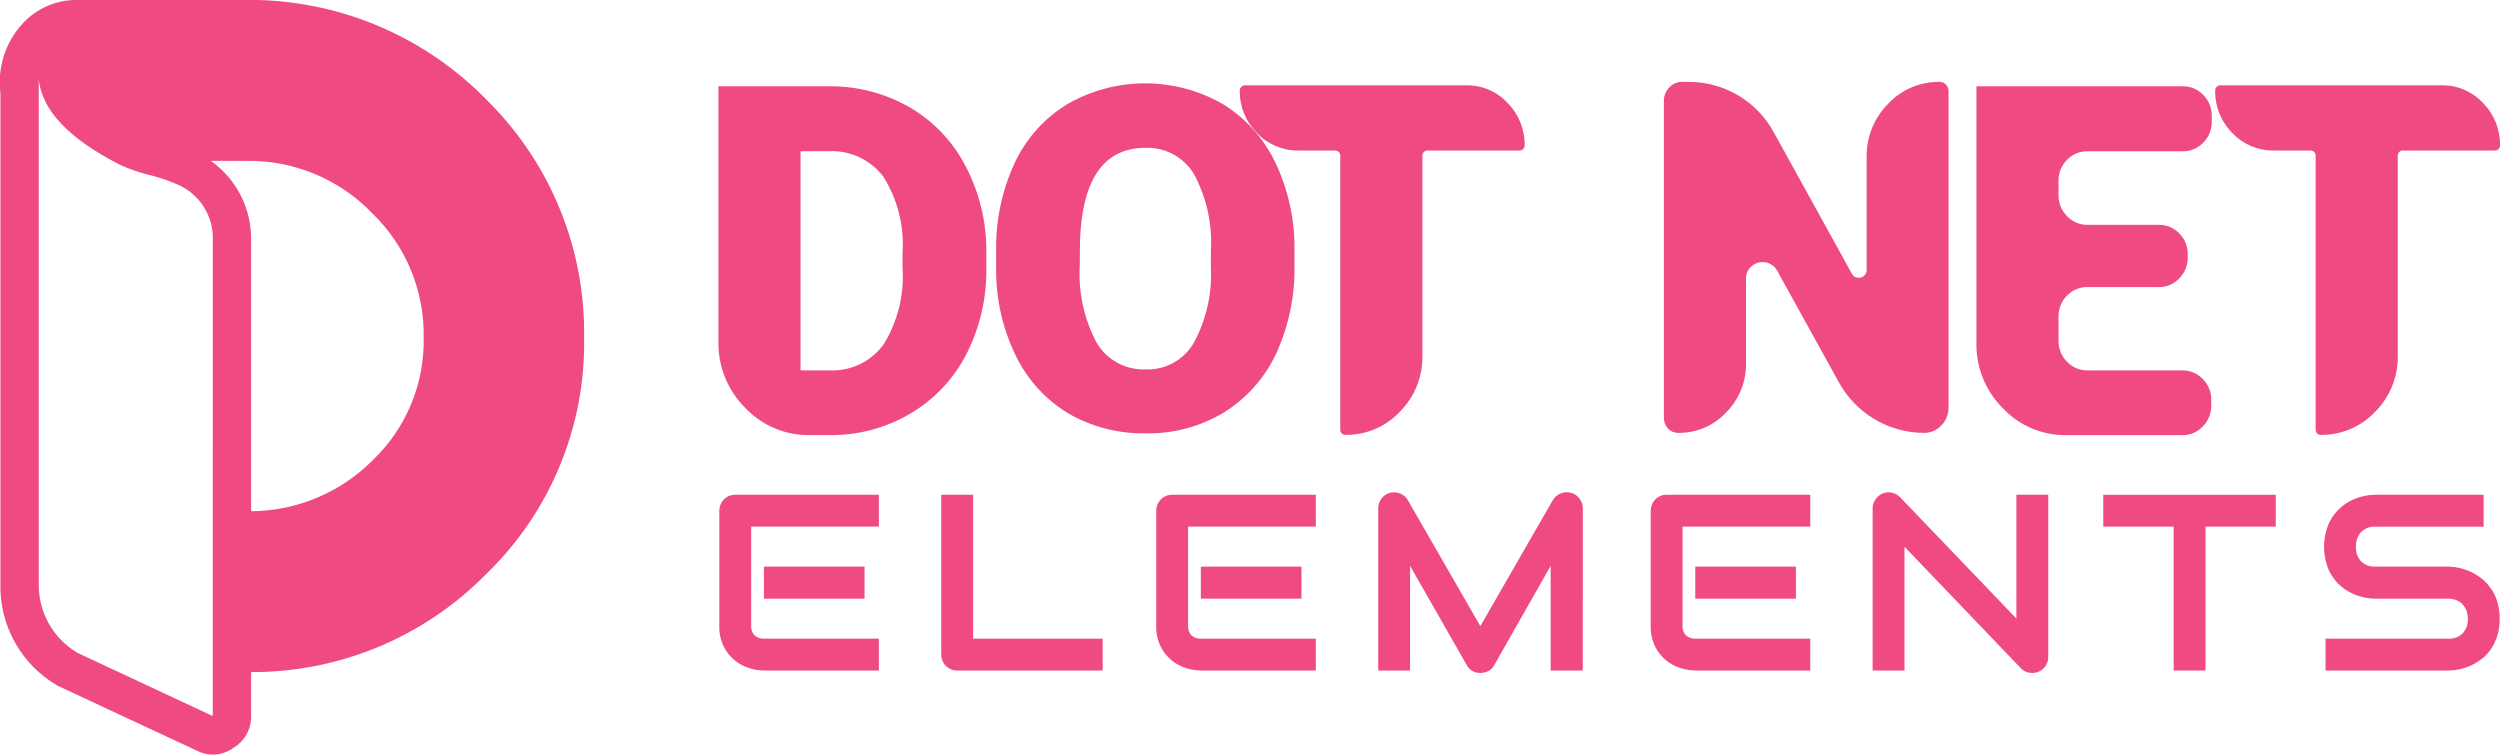
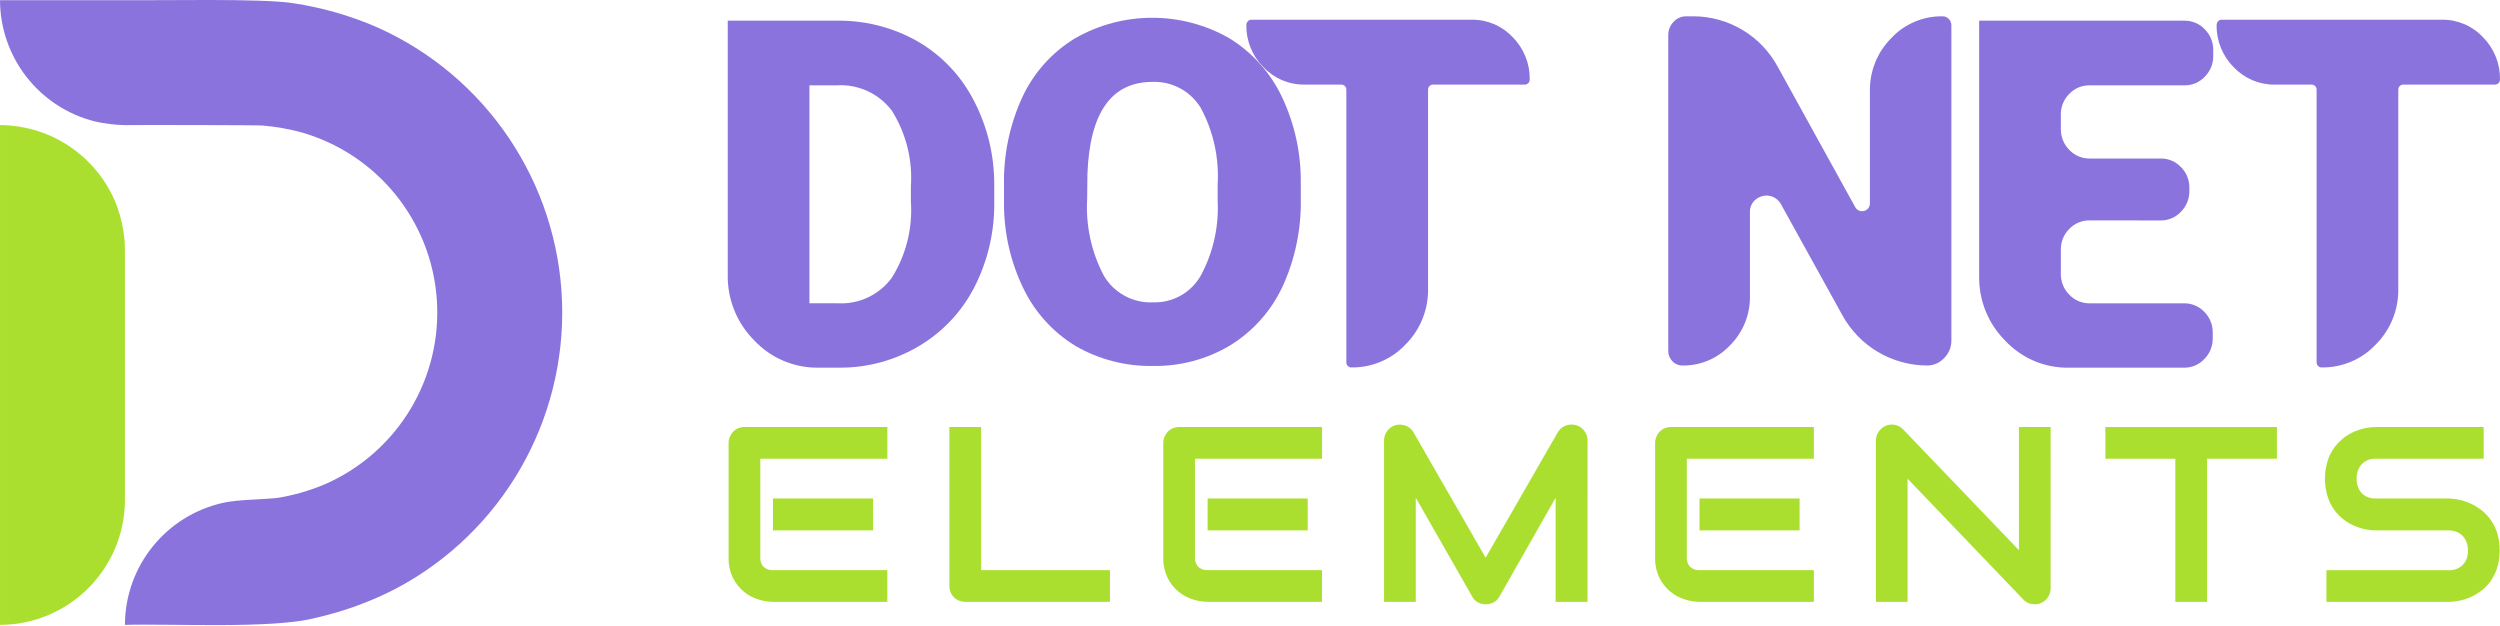
- <svg xmlns="http://www.w3.org/2000/svg" viewBox="0 0 99.599 30.064">
+ <svg xmlns="http://www.w3.org/2000/svg" viewBox="0 0 100.123 25.035">
  <defs>
-     <style>.a{fill:#ef4a81;}</style>
+     <style>.a{fill:#8a73dd;}.b{fill:#aadf30;}</style>
  </defs>
-   <path class="a" d="M19.12,17.979a3.805,3.805,0,0,0-1.602-3.186h1.416a6.795,6.795,0,0,1,4.994,2.068,6.723,6.723,0,0,1,2.068,4.975A6.567,6.567,0,0,1,23.983,26.7a6.897,6.897,0,0,1-4.863,2.05ZM17.592,36.91l-5.385-2.515A3.133,3.133,0,0,1,10.661,31.6V11.551c.13,1.23,1.211,2.366,3.224,3.391a6.242,6.242,0,0,0,1.099.391,6.774,6.774,0,0,1,1.137.373,2.32,2.32,0,0,1,1.472,2.273Zm10.975-24.484A13.211,13.211,0,0,0,18.729,8.383h-6.503a2.895,2.895,0,0,0-2.236.969,3.444,3.444,0,0,0-.857,2.739V31.6a4.566,4.566,0,0,0,2.273,4.099l5.553,2.59a1.37,1.37,0,0,0,1.453-.112,1.437,1.437,0,0,0,.708-1.267V35.159a13.07,13.07,0,0,0,9.391-3.932,12.786,12.786,0,0,0,3.876-9.391,13.013,13.013,0,0,0-3.82-9.41Z" transform="translate(-9.1159 -8.383)" />
-   <path class="a" d="M37.738,11.821h4.375a6.341,6.341,0,0,1,3.232.83,5.784,5.784,0,0,1,2.246,2.363,7.22,7.22,0,0,1,.82,3.408v.635a7.291,7.291,0,0,1-.791,3.428,5.835,5.835,0,0,1-2.217,2.363,6.168,6.168,0,0,1-3.193.869h-.84a3.46,3.46,0,0,1-2.568-1.089,3.628,3.628,0,0,1-1.064-2.632Zm3.271,11.318H42.152A2.514,2.514,0,0,0,44.31,22.114a5.098,5.098,0,0,0,.762-3.057v-.596a5.058,5.058,0,0,0-.762-3.037,2.563,2.563,0,0,0-2.197-1.016H41.009Z" transform="translate(-9.1159 -8.383)" />
-   <path class="a" d="M59.955,22.475a5.515,5.515,0,0,1-2.1,2.353,5.848,5.848,0,0,1-3.086.82,5.981,5.981,0,0,1-3.086-.791,5.473,5.473,0,0,1-2.09-2.285,7.73,7.73,0,0,1-.791-3.398v-.762a8.047,8.047,0,0,1,.732-3.525,5.432,5.432,0,0,1,2.1-2.353,6.219,6.219,0,0,1,6.191-.01,5.544,5.544,0,0,1,2.1,2.334,7.855,7.855,0,0,1,.762,3.477v.625A8.062,8.062,0,0,1,59.955,22.475Zm-3.272-7.158A2.166,2.166,0,0,0,54.75,14.272q-2.47,0-2.607,3.691l-.01.996a5.859,5.859,0,0,0,.664,3.066A2.171,2.171,0,0,0,54.769,23.1a2.121,2.121,0,0,0,1.904-1.055,5.696,5.696,0,0,0,.684-3.027v-.625A5.751,5.751,0,0,0,56.683,15.317Z" transform="translate(-9.1159 -8.383)" />
-   <path class="a" d="M65.98,14.379a.188.188,0,0,0-.137.059.199.199,0,0,0-.059.146v7.969a3.083,3.083,0,0,1-.898,2.232,2.927,2.927,0,0,1-2.178.923.188.188,0,0,1-.137-.059.199.199,0,0,1-.059-.146V14.584a.2.2,0,0,0-.205-.205H60.834a2.216,2.216,0,0,1-1.641-.698,2.331,2.331,0,0,1-.684-1.694.204.204,0,0,1,.059-.142.181.181,0,0,1,.137-.063h8.828a2.202,2.202,0,0,1,1.645.703,2.347,2.347,0,0,1,.679,1.689.199.199,0,0,1-.059.146.188.188,0,0,1-.137.059Z" transform="translate(-9.1159 -8.383)" />
-   <path class="a" d="M85.765,25.629a3.886,3.886,0,0,1-3.398-2.031l-2.451-4.434a.659.659,0,0,0-.474-.332.691.691,0,0,0-.527.142.626.626,0,0,0-.239.532v3.35a2.712,2.712,0,0,1-.791,1.958,2.558,2.558,0,0,1-1.904.815.548.548,0,0,1-.41-.171.586.586,0,0,1-.166-.425V12.397a.749.749,0,0,1,.21-.527.674.674,0,0,1,.513-.225h.293a3.852,3.852,0,0,1,3.369,2.022l3.106,5.625a.314.314,0,0,0,.474.088.302.302,0,0,0,.112-.254V14.643a2.939,2.939,0,0,1,.85-2.119,2.759,2.759,0,0,1,2.061-.879.331.331,0,0,1,.249.107.367.367,0,0,1,.103.264V24.623a.983.983,0,0,1-.288.708A.927.927,0,0,1,85.765,25.629Z" transform="translate(-9.1159 -8.383)" />
-   <path class="a" d="M92.28,19.819a1.101,1.101,0,0,0-.816.342,1.138,1.138,0,0,0-.337.83v.967a1.155,1.155,0,0,0,.337.835,1.095,1.095,0,0,0,.816.347h3.779a1.101,1.101,0,0,1,.815.342,1.15,1.15,0,0,1,.337.84v.215a1.154,1.154,0,0,1-.337.835,1.095,1.095,0,0,1-.815.347H91.44a3.415,3.415,0,0,1-2.534-1.074,3.58,3.58,0,0,1-1.05-2.598V11.821h8.223a1.095,1.095,0,0,1,.815.347,1.155,1.155,0,0,1,.337.835v.225a1.154,1.154,0,0,1-.337.835,1.095,1.095,0,0,1-.815.347H92.28a1.102,1.102,0,0,0-.816.342,1.139,1.139,0,0,0-.337.83v.576a1.154,1.154,0,0,0,.337.835,1.095,1.095,0,0,0,.816.347h2.842a1.102,1.102,0,0,1,.815.342,1.139,1.139,0,0,1,.337.83v.127a1.155,1.155,0,0,1-.337.835,1.095,1.095,0,0,1-.815.347Z" transform="translate(-9.1159 -8.383)" />
-   <path class="a" d="M104.838,14.379a.188.188,0,0,0-.137.059.199.199,0,0,0-.059.146v7.969a3.083,3.083,0,0,1-.898,2.232,2.927,2.927,0,0,1-2.178.923.188.188,0,0,1-.137-.059.198.198,0,0,1-.059-.146V14.584a.2.2,0,0,0-.205-.205H99.692a2.216,2.216,0,0,1-1.641-.698,2.331,2.331,0,0,1-.683-1.694.204.204,0,0,1,.059-.142.181.181,0,0,1,.137-.063h8.828a2.201,2.201,0,0,1,1.645.703,2.347,2.347,0,0,1,.679,1.689.199.199,0,0,1-.059.146.188.188,0,0,1-.137.059Z" transform="translate(-9.1159 -8.383)" />
-   <path class="a" d="M44.13,35.096H39.55a2.032,2.032,0,0,1-.576-.093,1.693,1.693,0,0,1-.579-.305,1.713,1.713,0,0,1-.444-.552,1.776,1.776,0,0,1-.178-.833v-4.58a.636.636,0,0,1,.049-.249.65.65,0,0,1,.134-.205.606.606,0,0,1,.203-.137.65.65,0,0,1,.254-.049H44.13v1.27H39.042v3.95a.515.515,0,0,0,.132.381.522.522,0,0,0,.386.132h4.57Zm-.571-2.861H39.55V30.956h4.009Z" transform="translate(-9.1159 -8.383)" />
-   <path class="a" d="M53.046,35.096H47.255a.65.65,0,0,1-.254-.049.612.612,0,0,1-.337-.337.65.65,0,0,1-.049-.254V28.094h1.27v5.732h5.161Z" transform="translate(-9.1159 -8.383)" />
-   <path class="a" d="M61.537,35.096h-4.58a2.029,2.029,0,0,1-.576-.093,1.677,1.677,0,0,1-1.022-.857,1.769,1.769,0,0,1-.179-.833v-4.58a.652.652,0,0,1,.183-.454.613.613,0,0,1,.203-.137.652.652,0,0,1,.254-.049h5.718v1.27H56.449v3.95a.515.515,0,0,0,.132.381.523.523,0,0,0,.386.132h4.57Zm-.571-2.861H56.957V30.956H60.966Z" transform="translate(-9.1159 -8.383)" />
-   <path class="a" d="M72.173,35.096H70.894v-4.17l-2.251,3.96a.557.557,0,0,1-.231.23.678.678,0,0,1-.32.078.643.643,0,0,1-.311-.078.563.563,0,0,1-.227-.23l-2.261-3.96v4.17H64.024v-6.46a.638.638,0,0,1,.469-.62.681.681,0,0,1,.205-.017.696.696,0,0,1,.198.044.598.598,0,0,1,.305.261l2.891,5.024,2.891-5.024a.621.621,0,0,1,.311-.264.659.659,0,0,1,.412-.024.638.638,0,0,1,.337.23.622.622,0,0,1,.132.391Z" transform="translate(-9.1159 -8.383)" />
-   <path class="a" d="M81.236,35.096h-4.58a2.029,2.029,0,0,1-.576-.093,1.677,1.677,0,0,1-1.022-.857,1.77,1.77,0,0,1-.179-.833v-4.58a.652.652,0,0,1,.183-.454.613.613,0,0,1,.203-.137.652.652,0,0,1,.254-.049h5.718v1.27H76.148v3.95a.515.515,0,0,0,.132.381.523.523,0,0,0,.386.132h4.57Zm-.571-2.861H76.655V30.956h4.009Z" transform="translate(-9.1159 -8.383)" />
-   <path class="a" d="M90.718,34.554a.642.642,0,0,1-.051.254.681.681,0,0,1-.137.203.63.63,0,0,1-.203.134.636.636,0,0,1-.249.049.688.688,0,0,1-.237-.044.556.556,0,0,1-.212-.142L84.99,30.165v4.932H83.721v-6.46a.602.602,0,0,1,.11-.354.672.672,0,0,1,.28-.237.644.644,0,0,1,.371-.037.603.603,0,0,1,.327.178l4.639,4.839V28.094h1.27Z" transform="translate(-9.1159 -8.383)" />
-   <path class="a" d="M99.78,29.364H96.983v5.732h-1.27V29.364H92.91v-1.27h6.87Z" transform="translate(-9.1159 -8.383)" />
-   <path class="a" d="M108.702,33.036a2.265,2.265,0,0,1-.095.676,2.04,2.04,0,0,1-.252.53,1.695,1.695,0,0,1-.366.391,2.238,2.238,0,0,1-.434.264,2.171,2.171,0,0,1-.457.151,2.108,2.108,0,0,1-.436.049h-4.897v-1.27h4.897a.747.747,0,0,0,.569-.215.806.806,0,0,0,.202-.576.923.923,0,0,0-.054-.322.741.741,0,0,0-.154-.254.666.666,0,0,0-.244-.166.837.837,0,0,0-.319-.059h-2.92a2.26,2.26,0,0,1-.664-.11,1.992,1.992,0,0,1-.661-.354,1.918,1.918,0,0,1-.508-.64,2.396,2.396,0,0,1,0-1.931,1.948,1.948,0,0,1,1.169-.996,2.263,2.263,0,0,1,.664-.11h4.321v1.27h-4.321a.727.727,0,0,0-.564.22.821.821,0,0,0-.203.581.801.801,0,0,0,.203.579.74.74,0,0,0,.564.212h2.93a2.262,2.262,0,0,1,.434.056,2.183,2.183,0,0,1,.457.159,2.244,2.244,0,0,1,.432.271,1.821,1.821,0,0,1,.363.393,1.898,1.898,0,0,1,.252.527A2.274,2.274,0,0,1,108.702,33.036Z" transform="translate(-9.1159 -8.383)" />
+   <path class="a" d="M33.493,2.725h4.375a6.34,6.34,0,0,1,3.232.83,5.783,5.783,0,0,1,2.246,2.363,7.22,7.22,0,0,1,.82,3.408v.635a7.29,7.29,0,0,1-.791,3.428,5.835,5.835,0,0,1-2.217,2.363,6.167,6.167,0,0,1-3.193.869h-.84a3.46,3.46,0,0,1-2.568-1.089,3.628,3.628,0,0,1-1.064-2.632Zm3.272,11.318h1.143a2.514,2.514,0,0,0,2.158-1.025,5.097,5.097,0,0,0,.762-3.057V9.366a5.058,5.058,0,0,0-.762-3.037,2.563,2.563,0,0,0-2.197-1.016H36.765Z" transform="translate(-4.3476 -1.8962)" />
+   <path class="a" d="M55.71,13.379a5.515,5.515,0,0,1-2.1,2.353,5.849,5.849,0,0,1-3.086.82,5.982,5.982,0,0,1-3.086-.791,5.473,5.473,0,0,1-2.09-2.285,7.729,7.729,0,0,1-.791-3.398V9.317A8.046,8.046,0,0,1,45.29,5.791a5.431,5.431,0,0,1,2.1-2.353,6.219,6.219,0,0,1,6.191-.01,5.545,5.545,0,0,1,2.1,2.334,7.852,7.852,0,0,1,.762,3.477v.625A8.061,8.061,0,0,1,55.71,13.379ZM52.439,6.221a2.166,2.166,0,0,0-1.934-1.045q-2.47,0-2.607,3.692l-.01.996a5.859,5.859,0,0,0,.664,3.067,2.171,2.171,0,0,0,1.973,1.074A2.121,2.121,0,0,0,52.429,12.95a5.696,5.696,0,0,0,.684-3.027v-.625A5.751,5.751,0,0,0,52.439,6.221Z" transform="translate(-4.3476 -1.8962)" />
+   <path class="a" d="M61.736,5.284a.188.188,0,0,0-.137.059.199.199,0,0,0-.059.146v7.969a3.083,3.083,0,0,1-.898,2.231,2.926,2.926,0,0,1-2.178.923.188.188,0,0,1-.137-.059.199.199,0,0,1-.059-.146V5.489a.2.2,0,0,0-.205-.205H56.589a2.216,2.216,0,0,1-1.641-.698,2.33,2.33,0,0,1-.684-1.694.204.204,0,0,1,.059-.142.18.18,0,0,1,.137-.064h8.828a2.202,2.202,0,0,1,1.645.703,2.347,2.347,0,0,1,.679,1.69.199.199,0,0,1-.059.146.188.188,0,0,1-.137.059Z" transform="translate(-4.3476 -1.8962)" />
+   <path class="a" d="M81.521,16.534a3.886,3.886,0,0,1-3.398-2.031L75.671,10.069a.658.658,0,0,0-.474-.332.69.69,0,0,0-.527.142.626.626,0,0,0-.239.532v3.35a2.712,2.712,0,0,1-.791,1.958,2.558,2.558,0,0,1-1.904.816.549.549,0,0,1-.41-.171.587.587,0,0,1-.166-.425V3.301a.749.749,0,0,1,.21-.527.673.673,0,0,1,.513-.225h.293a3.852,3.852,0,0,1,3.369,2.022l3.105,5.625a.314.314,0,0,0,.474.088.302.302,0,0,0,.112-.254V5.547a2.939,2.939,0,0,1,.85-2.119,2.759,2.759,0,0,1,2.061-.879.331.331,0,0,1,.249.107.368.368,0,0,1,.103.264V15.528a.982.982,0,0,1-.288.708A.927.927,0,0,1,81.521,16.534Z" transform="translate(-4.3476 -1.8962)" />
+   <path class="a" d="M88.035,10.723a1.102,1.102,0,0,0-.815.342,1.138,1.138,0,0,0-.337.83v.967a1.154,1.154,0,0,0,.337.835,1.095,1.095,0,0,0,.815.347h3.779a1.102,1.102,0,0,1,.815.342,1.151,1.151,0,0,1,.337.84V15.44a1.155,1.155,0,0,1-.337.835,1.095,1.095,0,0,1-.815.347H87.195a3.415,3.415,0,0,1-2.534-1.074,3.58,3.58,0,0,1-1.05-2.598V2.725h8.223a1.095,1.095,0,0,1,.815.347,1.154,1.154,0,0,1,.337.835v.225a1.155,1.155,0,0,1-.337.835,1.095,1.095,0,0,1-.815.347H88.035a1.101,1.101,0,0,0-.815.342,1.138,1.138,0,0,0-.337.83v.576a1.154,1.154,0,0,0,.337.835,1.095,1.095,0,0,0,.815.347h2.842a1.102,1.102,0,0,1,.815.342,1.139,1.139,0,0,1,.337.83v.127a1.154,1.154,0,0,1-.337.835,1.095,1.095,0,0,1-.815.347Z" transform="translate(-4.3476 -1.8962)" />
+   <path class="a" d="M100.593,5.284a.188.188,0,0,0-.137.059.199.199,0,0,0-.059.146v7.969A3.083,3.083,0,0,1,99.5,15.689a2.926,2.926,0,0,1-2.178.923.188.188,0,0,1-.137-.059.199.199,0,0,1-.059-.146V5.489a.2.2,0,0,0-.205-.205H95.447a2.216,2.216,0,0,1-1.641-.698,2.33,2.33,0,0,1-.684-1.694.204.204,0,0,1,.059-.142.18.18,0,0,1,.137-.064h8.828a2.202,2.202,0,0,1,1.645.703,2.347,2.347,0,0,1,.679,1.69.199.199,0,0,1-.059.146.188.188,0,0,1-.137.059Z" transform="translate(-4.3476 -1.8962)" />
+   <path class="b" d="M39.885,26h-4.58a2.032,2.032,0,0,1-.576-.093,1.695,1.695,0,0,1-.579-.305,1.714,1.714,0,0,1-.444-.552,1.775,1.775,0,0,1-.178-.833v-4.58a.639.639,0,0,1,.049-.249.648.648,0,0,1,.134-.205.607.607,0,0,1,.203-.137.65.65,0,0,1,.254-.049h5.718v1.27H34.797v3.95a.516.516,0,0,0,.132.381.522.522,0,0,0,.386.132h4.57Zm-.571-2.861H35.305V21.86h4.009Z" transform="translate(-4.3476 -1.8962)" />
+   <path class="b" d="M48.801,26H43.01a.648.648,0,0,1-.254-.049.611.611,0,0,1-.337-.337.65.65,0,0,1-.049-.254V18.998h1.27v5.732h5.161Z" transform="translate(-4.3476 -1.8962)" />
+   <path class="b" d="M57.293,26h-4.58a2.03,2.03,0,0,1-.576-.093,1.678,1.678,0,0,1-1.022-.857,1.769,1.769,0,0,1-.179-.833v-4.58a.652.652,0,0,1,.183-.454.615.615,0,0,1,.203-.137.652.652,0,0,1,.254-.049h5.718v1.27H52.205v3.95a.516.516,0,0,0,.132.381.523.523,0,0,0,.386.132h4.57Zm-.571-2.861H52.712V21.86h4.009Z" transform="translate(-4.3476 -1.8962)" />
+   <path class="b" d="M67.928,26H66.649V21.83l-2.251,3.96a.558.558,0,0,1-.232.23.679.679,0,0,1-.32.078.643.643,0,0,1-.31-.078.564.564,0,0,1-.227-.23l-2.261-3.96V26h-1.27V19.54a.638.638,0,0,1,.469-.62.678.678,0,0,1,.205-.017.695.695,0,0,1,.198.044.599.599,0,0,1,.305.261l2.891,5.024,2.891-5.024a.621.621,0,0,1,.311-.264A.658.658,0,0,1,67.46,18.92a.637.637,0,0,1,.337.23.622.622,0,0,1,.132.391Z" transform="translate(-4.3476 -1.8962)" />
+   <path class="b" d="M76.991,26h-4.58a2.029,2.029,0,0,1-.576-.093,1.678,1.678,0,0,1-1.022-.857,1.77,1.77,0,0,1-.179-.833v-4.58a.652.652,0,0,1,.183-.454.614.614,0,0,1,.203-.137.652.652,0,0,1,.254-.049h5.718v1.27H71.903v3.95a.516.516,0,0,0,.132.381.523.523,0,0,0,.386.132h4.57ZM76.42,23.139H72.411V21.86H76.42Z" transform="translate(-4.3476 -1.8962)" />
+   <path class="b" d="M86.473,25.458a.642.642,0,0,1-.051.254.681.681,0,0,1-.137.203.63.63,0,0,1-.203.134.638.638,0,0,1-.249.049.687.687,0,0,1-.237-.044.557.557,0,0,1-.212-.142l-4.639-4.844V26H79.476V19.54a.601.601,0,0,1,.11-.354.671.671,0,0,1,.28-.237.643.643,0,0,1,.371-.037.603.603,0,0,1,.327.178L85.204,23.93V18.998h1.27Z" transform="translate(-4.3476 -1.8962)" />
+   <path class="b" d="M95.536,20.268H92.738V26H91.468V20.268H88.666v-1.27h6.87Z" transform="translate(-4.3476 -1.8962)" />
+   <path class="b" d="M104.458,23.94a2.265,2.265,0,0,1-.095.676,2.041,2.041,0,0,1-.252.53,1.695,1.695,0,0,1-.366.391,2.248,2.248,0,0,1-.434.264,2.174,2.174,0,0,1-.457.151,2.102,2.102,0,0,1-.436.049H97.519v-1.27h4.897a.747.747,0,0,0,.569-.215.807.807,0,0,0,.202-.576.922.922,0,0,0-.054-.322.74.74,0,0,0-.154-.254.669.669,0,0,0-.244-.166.839.839,0,0,0-.319-.059h-2.92a2.263,2.263,0,0,1-.664-.11,1.994,1.994,0,0,1-.661-.354,1.918,1.918,0,0,1-.508-.64,2.397,2.397,0,0,1,0-1.931,1.947,1.947,0,0,1,1.169-.996,2.26,2.26,0,0,1,.664-.11h4.321v1.27H99.497a.727.727,0,0,0-.564.22.821.821,0,0,0-.203.581.801.801,0,0,0,.203.579.74.74,0,0,0,.564.212h2.93a2.264,2.264,0,0,1,.435.056,2.184,2.184,0,0,1,.457.159,2.244,2.244,0,0,1,.432.271,1.821,1.821,0,0,1,.363.393,1.9,1.9,0,0,1,.252.527A2.276,2.276,0,0,1,104.458,23.94Z" transform="translate(-4.3476 -1.8962)" />
+   <path class="b" d="M9.351,21.918V11.911l-.012-.349A5.39,5.39,0,0,0,9.05,10.2,5.026,5.026,0,0,0,4.348,6.907V26.922a5.016,5.016,0,0,0,5.004-5.004" transform="translate(-4.3476 -1.8962)" />
+   <path class="a" d="M9.351,26.922c1.781-.057,5.895.17,7.604-.273a13.471,13.471,0,0,0,3.272-1.191,12.509,12.509,0,0,0-.785-22.473,13.48,13.48,0,0,0-3.347-.96c-1.231-.201-5.422-.102-6.745-.122H4.348a5.022,5.022,0,0,0,3.793,4.855,5.89,5.89,0,0,0,1.21.149c.213-.009,5.519-.004,5.527.018a8.651,8.651,0,0,1,1.545.273,7.505,7.505,0,0,1,.984,14.071,8.086,8.086,0,0,1-2.008.576c-.604.059-1.497.058-2.085.182A5.021,5.021,0,0,0,9.351,26.922Z" transform="translate(-4.3476 -1.8962)" />
</svg>
